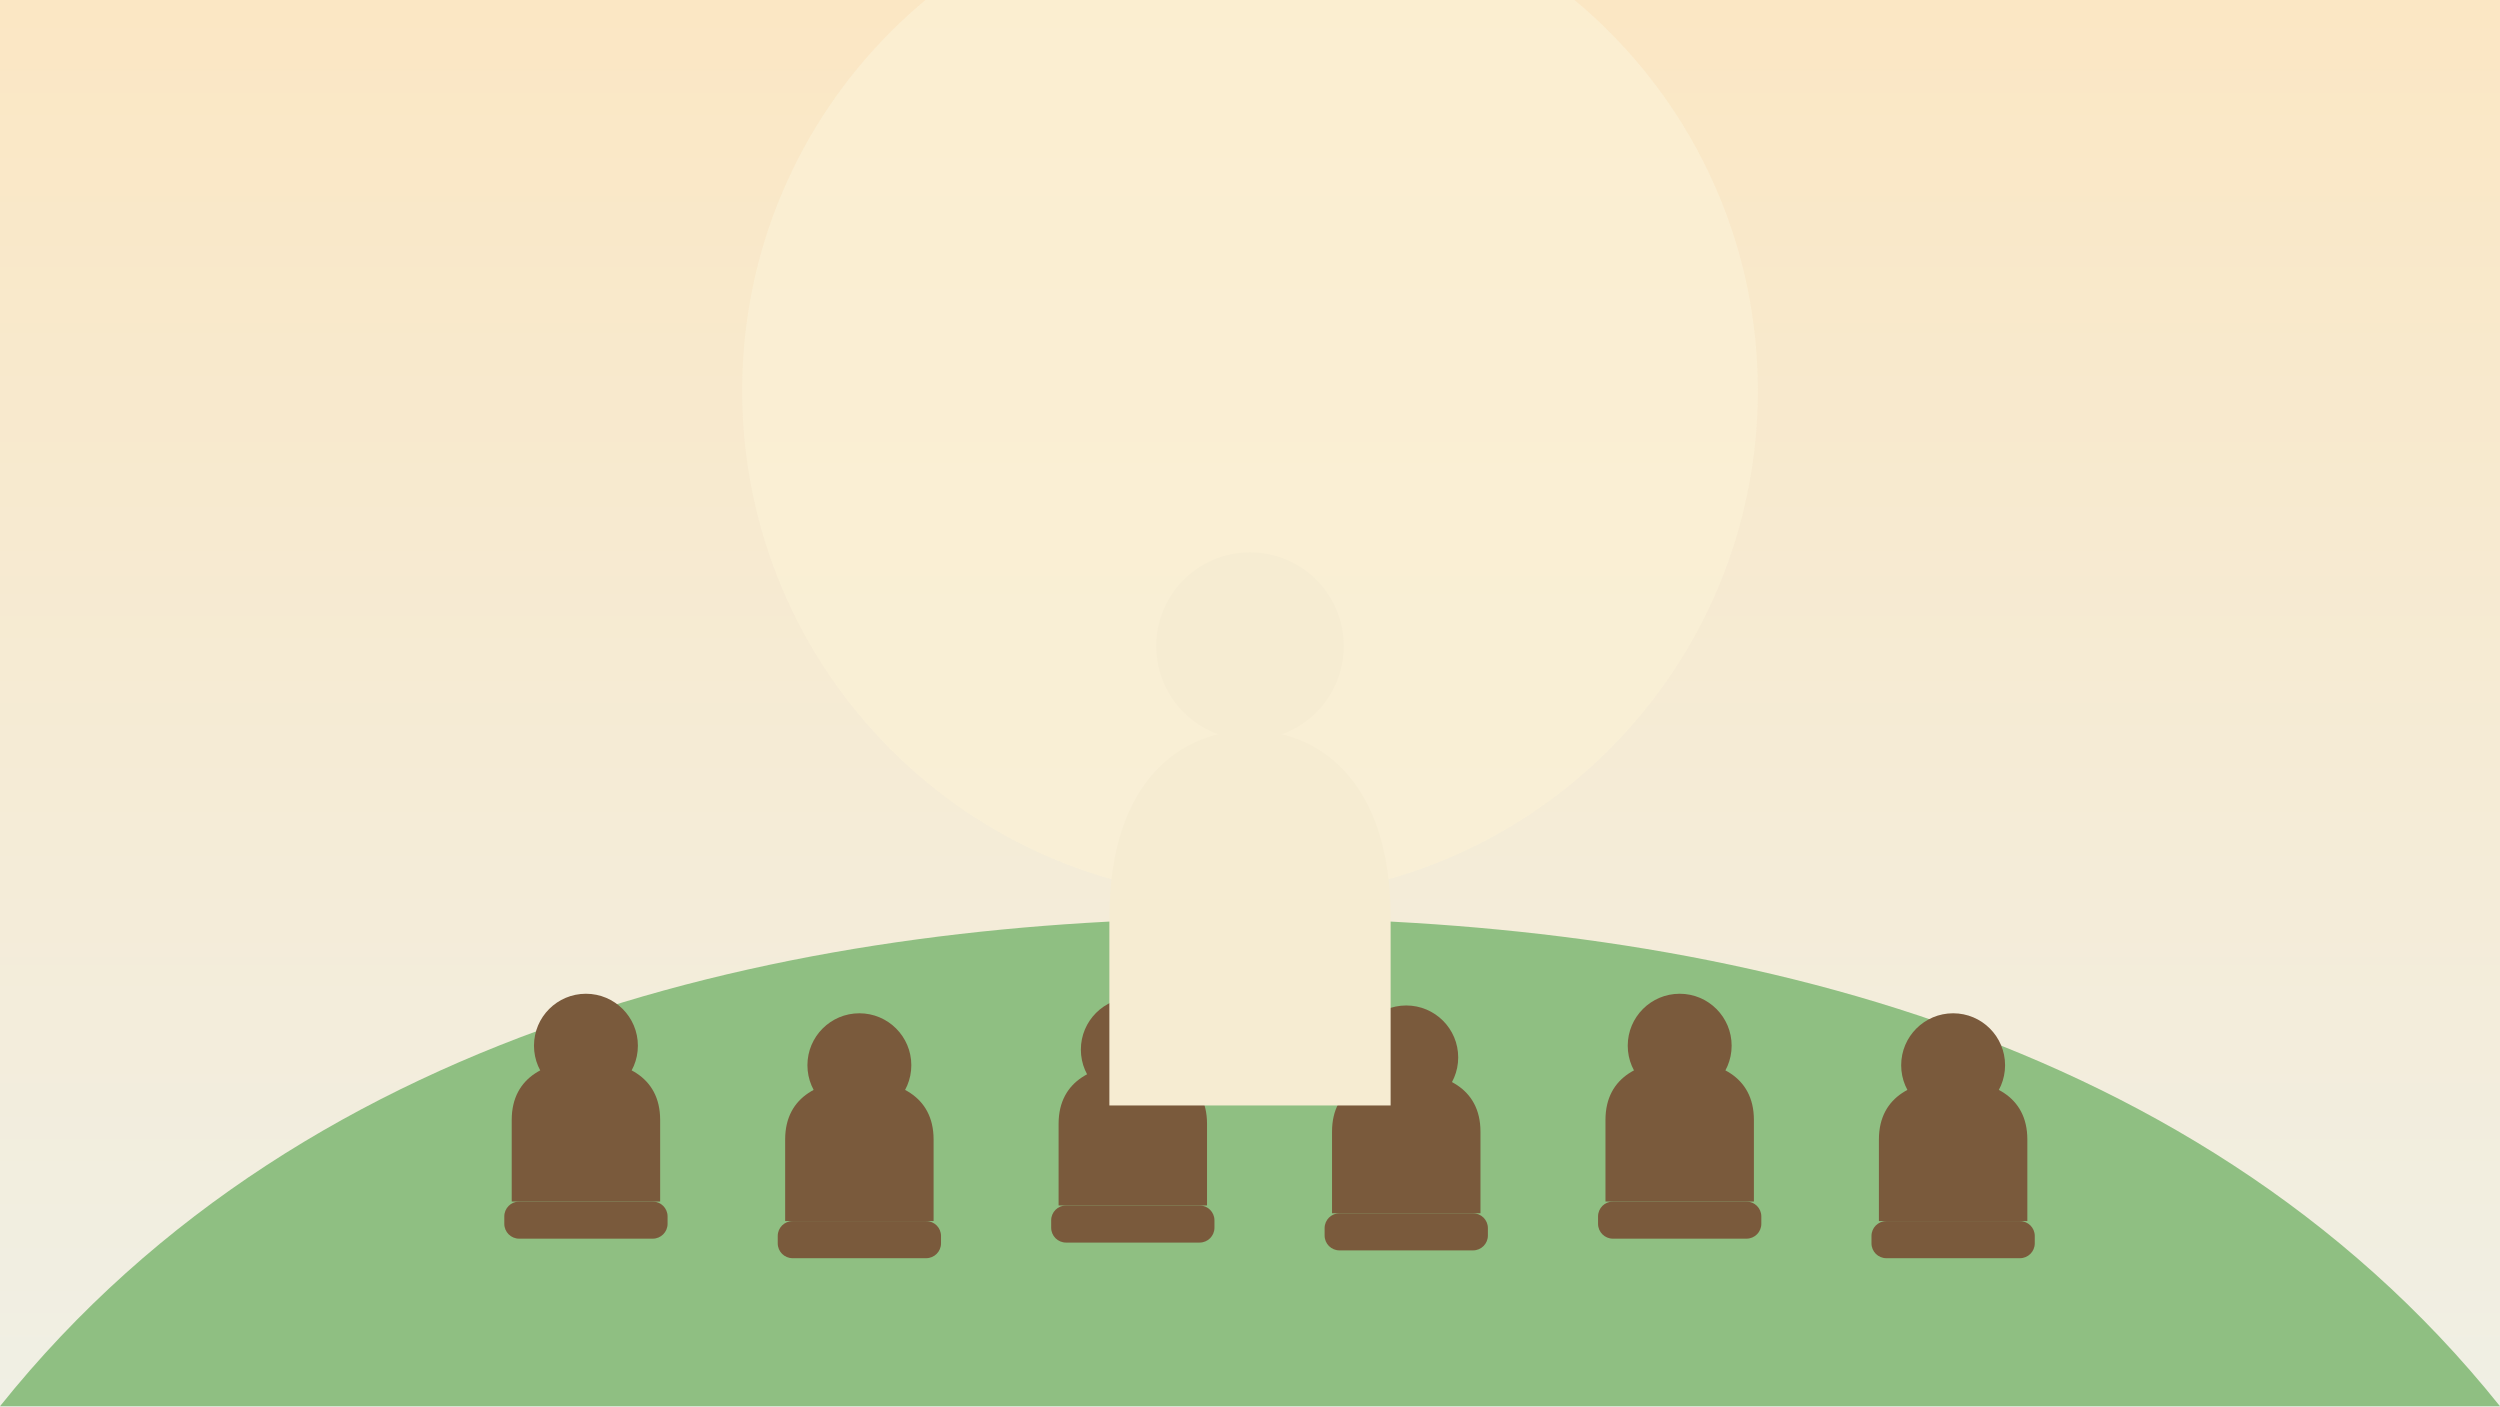
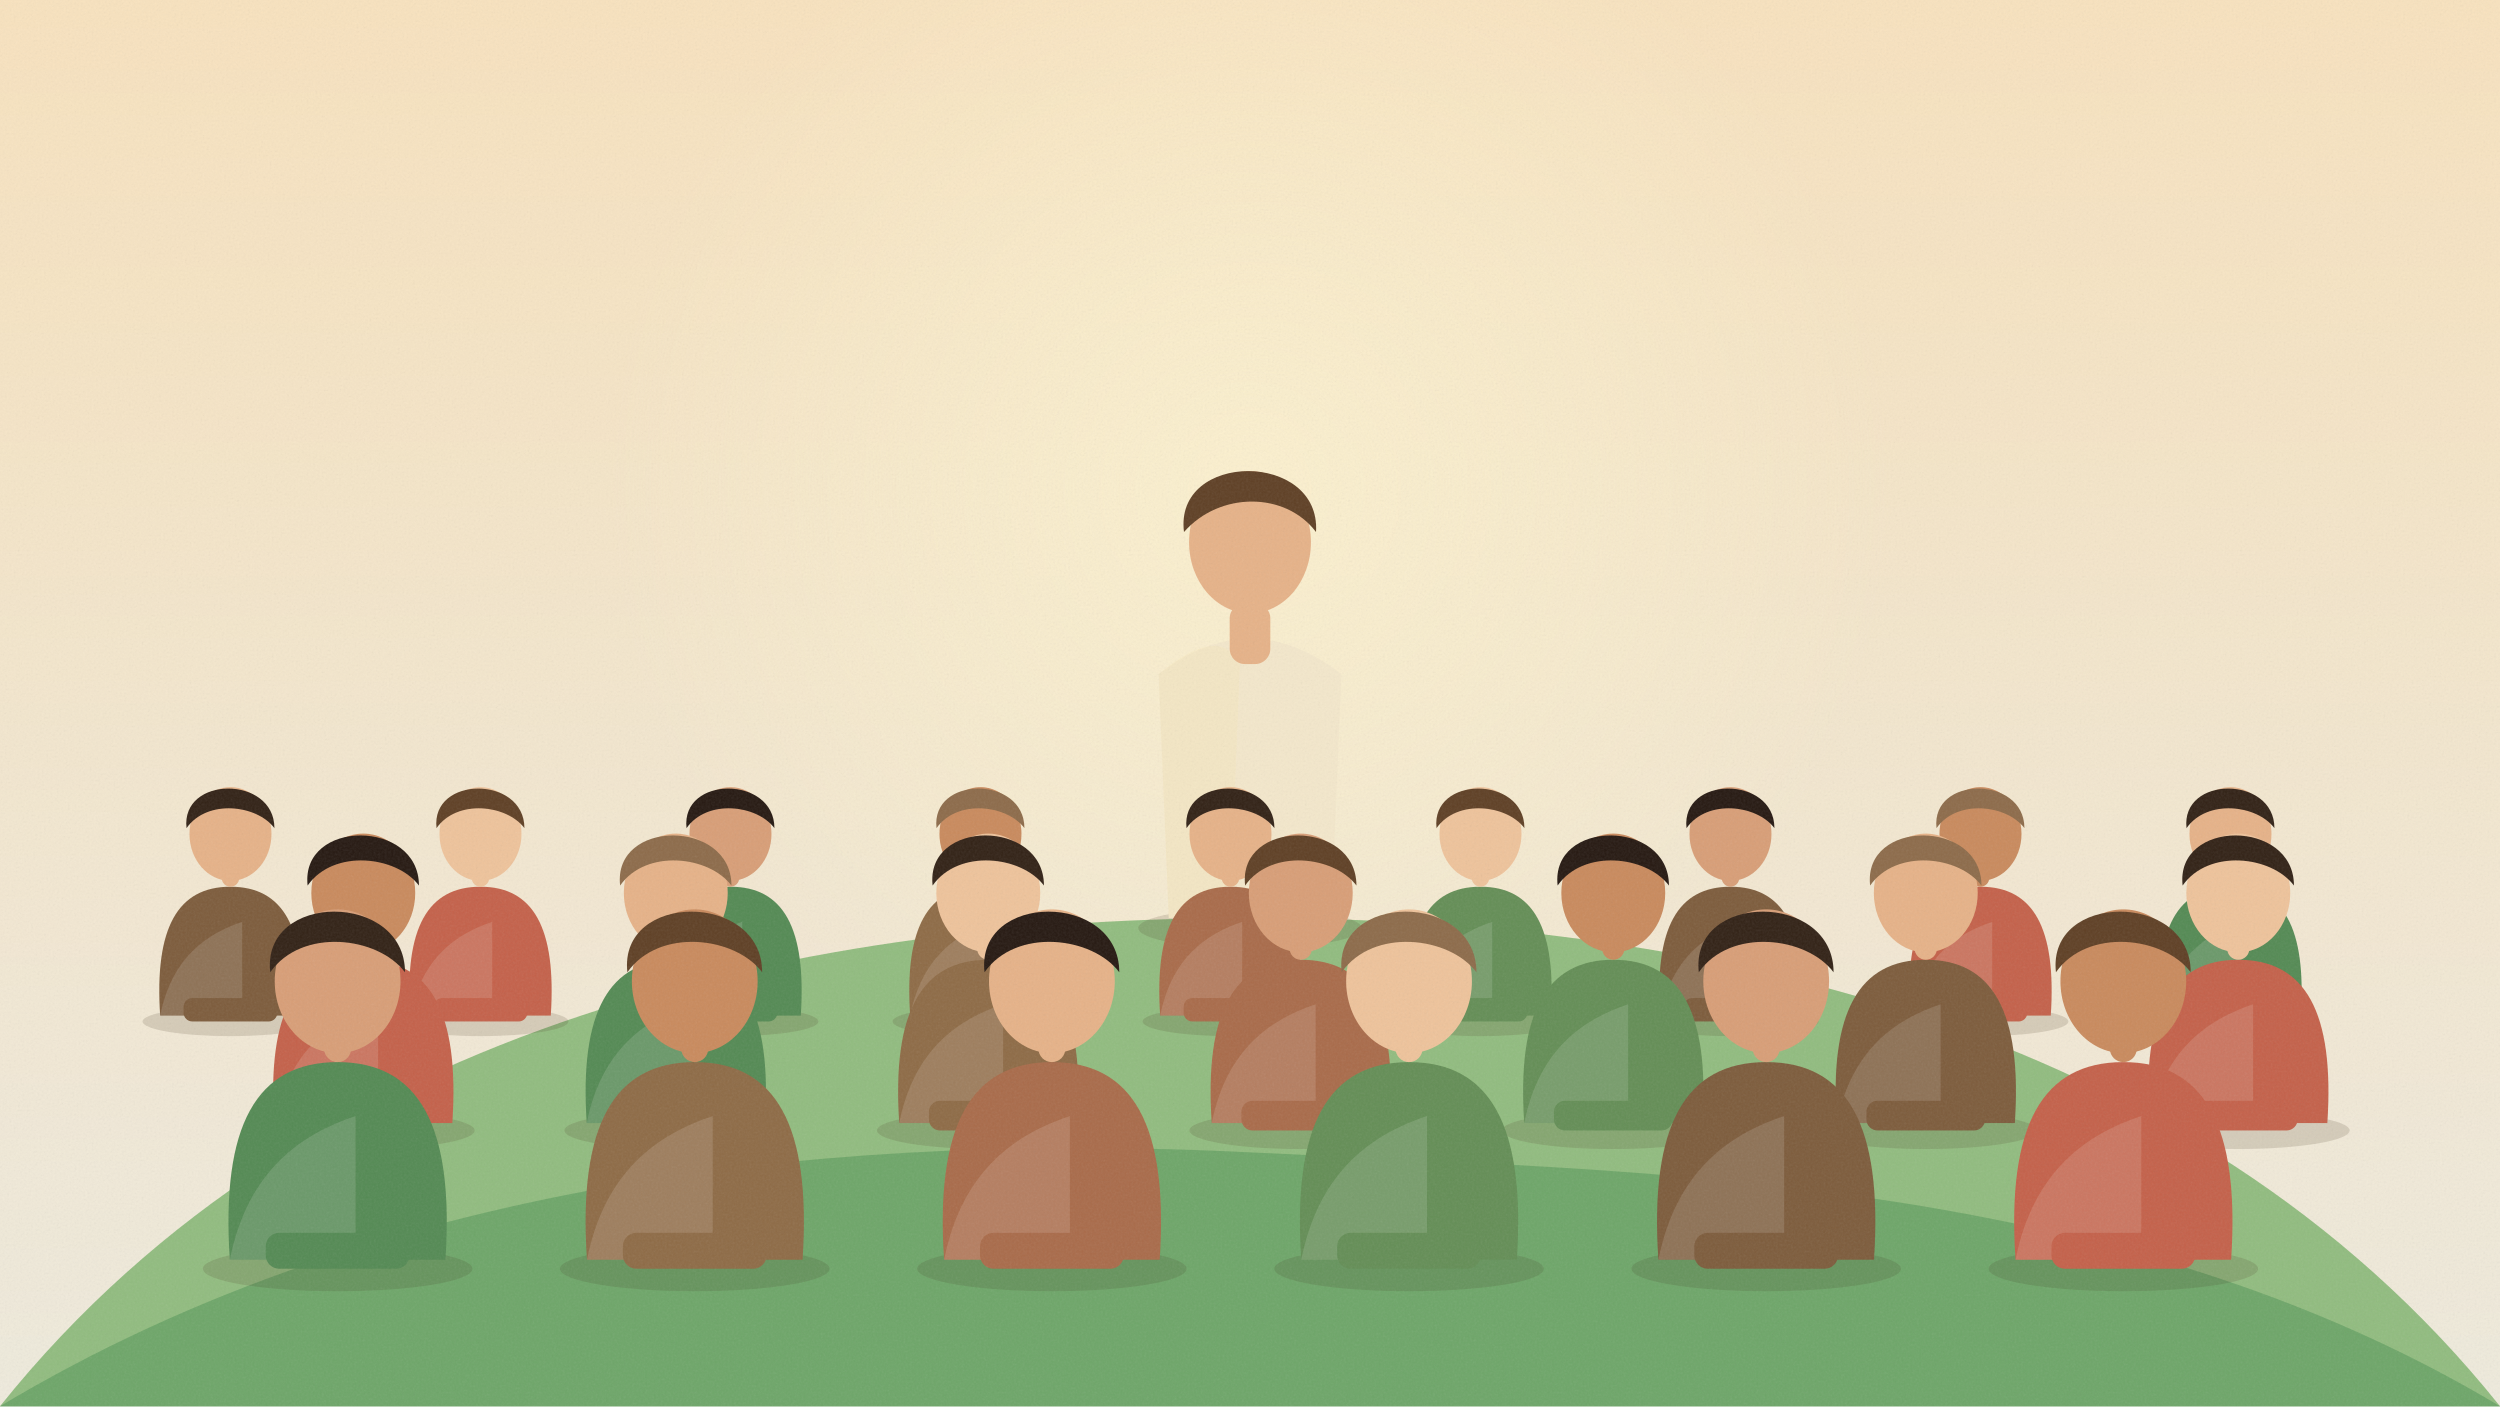
<svg xmlns="http://www.w3.org/2000/svg" viewBox="0 0 1280 720" preserveAspectRatio="xMidYMid slice" role="img" aria-hidden="true">
  <defs>
-     <linearGradient id="c" x1="0" y1="0" x2="0" y2="1">
+     <linearGradient id="sc" x1="0" y1="0" x2="0" y2="1">
      <stop offset="0" stop-color="#fbe7c4" />
      <stop offset="1" stop-color="#f0efe4" />
    </linearGradient>
+     <radialGradient id="halo" cx="50%" cy="50%" r="50%">
+       <stop offset="0" stop-color="#fff6d6" stop-opacity=".9" />
+       <stop offset="1" stop-color="#fff6d6" stop-opacity="0" />
+     </radialGradient>
+     <filter id="gr-sermon" x="0" y="0" width="100%" height="100%">
+       <feTurbulence type="fractalNoise" baseFrequency=".9" numOctaves="2" seed="7" result="n" />
+       <feColorMatrix type="saturate" values="0" in="n" result="g" />
+       <feComponentTransfer in="g">
+         <feFuncA type="table" tableValues="0 .10" />
+       </feComponentTransfer>
+     </filter>
+     <filter id="sh-sermon" x="-50%" y="-50%" width="200%" height="200%">
+       <feGaussianBlur stdDeviation="6" />
+     </filter>
  </defs>
-   <rect width="1280" height="720" fill="url(#c)" />
-   <circle cx="640" cy="200" r="260" fill="#fbf1d6" opacity=".7" />
+   <rect width="1280" height="720" fill="url(#sc)" />
+   <circle cx="640" cy="250" r="330" fill="url(#halo)" />
  <path d="M0 720C160 520 420 470 640 470S1120 520 1280 720Z" fill="#8fbf82" />
-   <g transform="translate(300 600) scale(1.9)">
-     <circle cx="0" cy="-34" r="14" fill="#7a5a3c" />
-     <path d="M-20 -14C-20-26-10-30 0-30S20-26 20-14V8H-20Z" fill="#7a5a3c" />
-     <rect x="-22" y="8" width="44" height="10" rx="4" fill="#7a5a3c" />
-   </g>
-   <g transform="translate(440 610) scale(1.9)">
-     <circle cx="0" cy="-34" r="14" fill="#7a5a3c" />
-     <path d="M-20 -14C-20-26-10-30 0-30S20-26 20-14V8H-20Z" fill="#7a5a3c" />
-     <rect x="-22" y="8" width="44" height="10" rx="4" fill="#7a5a3c" />
-   </g>
-   <g transform="translate(580 602) scale(1.9)">
-     <circle cx="0" cy="-34" r="14" fill="#7a5a3c" />
-     <path d="M-20 -14C-20-26-10-30 0-30S20-26 20-14V8H-20Z" fill="#7a5a3c" />
-     <rect x="-22" y="8" width="44" height="10" rx="4" fill="#7a5a3c" />
-   </g>
-   <g transform="translate(720 606) scale(1.9)">
-     <circle cx="0" cy="-34" r="14" fill="#7a5a3c" />
-     <path d="M-20 -14C-20-26-10-30 0-30S20-26 20-14V8H-20Z" fill="#7a5a3c" />
-     <rect x="-22" y="8" width="44" height="10" rx="4" fill="#7a5a3c" />
-   </g>
-   <g transform="translate(860 600) scale(1.9)">
-     <circle cx="0" cy="-34" r="14" fill="#7a5a3c" />
-     <path d="M-20 -14C-20-26-10-30 0-30S20-26 20-14V8H-20Z" fill="#7a5a3c" />
-     <rect x="-22" y="8" width="44" height="10" rx="4" fill="#7a5a3c" />
-   </g>
-   <g transform="translate(1000 610) scale(1.9)">
-     <circle cx="0" cy="-34" r="14" fill="#7a5a3c" />
-     <path d="M-20 -14C-20-26-10-30 0-30S20-26 20-14V8H-20Z" fill="#7a5a3c" />
-     <rect x="-22" y="8" width="44" height="10" rx="4" fill="#7a5a3c" />
-   </g>
-   <g transform="translate(640 470) scale(2.4)">
-     <circle cx="0" cy="-58" r="20" fill="#f6ecd2" />
-     <path d="M-30 0C-30-30-14-40 0-40S30-30 30 0V40H-30Z" fill="#f6ecd2" />
+   <path d="M0 720C200 600 440 580 640 590S1080 600 1280 720Z" fill="#6aa86b" />
+   <g transform="translate(640 470)">
+     <ellipse cx="0" cy="5.2" rx="57.2" ry="10.4" fill="#3a2a1a" opacity=".16" />
+     <path d="M-41.6 0.0 L-46.8 -124.8 Q0 -161.2 46.8 -124.8 L41.6 0.0Z" fill="#f6ecd2" />
+     <path d="M-41.6 0.0 L-46.8 -124.8 Q-15.6 -150.8 -5.2 -130.0 L-10.4 0.0Z" fill="#fbe8a6" opacity=".16" />
+     <rect x="-10.4" y="-161.2" width="20.8" height="31.2" rx="7.8" fill="#e8b58c" />
+     <ellipse cx="0" cy="-192.4" rx="31.2" ry="36.4" fill="#e8b58c" />
+     <path d="M-33.8 -197.6 C-39.0 -239.2 36.4 -239.2 33.8 -197.6 C18.2 -218.4 -15.6 -218.4 -33.8 -197.6Z" fill="#5a3d24" />
+   </g>
+   <g transform="translate(118 520)">
+     <ellipse cx="0" cy="3.0" rx="45.0" ry="7.5" fill="#3a2a1a" opacity=".16" />
+     <path d="M-36.0 0.0 C-39.0 -45.0 -27.0 -66.0 0 -66.0 C27.0 -66.0 39.0 -45.0 36.0 0.0Z" fill="#7a5a3c" />
+     <path d="M-36.0 0.0 C-30.0 -30.0 -12.0 -42.0 6.0 -48.0 L6.0 0.0Z" fill="#ffffff" opacity=".14" />
+     <rect x="-24.0" y="-9.0" width="48.0" height="12.0" rx="4.5" fill="#7a5a3c" />
+     <rect x="-4.5" y="-84.0" width="9.0" height="18.0" rx="4.5" fill="#e8b58c" />
+     <ellipse cx="0" cy="-93.0" rx="21.0" ry="24.0" fill="#e8b58c" />
+     <path d="M-22.5 -96.0 C-25.5 -123.0 22.5 -123.0 22.5 -96.0 C13.5 -108.0 -12.0 -111.0 -22.5 -96.0Z" fill="#2b1d14" />
+   </g>
+   <g transform="translate(246 520)">
+     <ellipse cx="0" cy="3.0" rx="45.0" ry="7.5" fill="#3a2a1a" opacity=".16" />
+     <path d="M-36.0 0.0 C-39.0 -45.0 -27.0 -66.0 0 -66.0 C27.0 -66.0 39.0 -45.0 36.0 0.0Z" fill="#c4604a" />
+     <path d="M-36.0 0.0 C-30.0 -30.0 -12.0 -42.0 6.0 -48.0 L6.0 0.0Z" fill="#ffffff" opacity=".14" />
+     <rect x="-24.0" y="-9.0" width="48.0" height="12.0" rx="4.5" fill="#c4604a" />
+     <rect x="-4.5" y="-84.0" width="9.0" height="18.0" rx="4.5" fill="#f0c6a0" />
+     <ellipse cx="0" cy="-93.0" rx="21.0" ry="24.0" fill="#f0c6a0" />
+     <path d="M-22.5 -96.0 C-25.5 -123.0 22.5 -123.0 22.5 -96.0 C13.5 -108.0 -12.0 -111.0 -22.5 -96.0Z" fill="#5a3d24" />
+   </g>
+   <g transform="translate(374 520)">
+     <ellipse cx="0" cy="3.0" rx="45.0" ry="7.5" fill="#3a2a1a" opacity=".16" />
+     <path d="M-36.0 0.0 C-39.0 -45.0 -27.0 -66.0 0 -66.0 C27.0 -66.0 39.0 -45.0 36.0 0.0Z" fill="#4f8a55" />
+     <path d="M-36.0 0.0 C-30.0 -30.0 -12.0 -42.0 6.0 -48.0 L6.0 0.0Z" fill="#ffffff" opacity=".14" />
+     <rect x="-24.0" y="-9.0" width="48.0" height="12.0" rx="4.5" fill="#4f8a55" />
+     <rect x="-4.5" y="-84.0" width="9.0" height="18.0" rx="4.5" fill="#d9a07a" />
+     <ellipse cx="0" cy="-93.0" rx="21.0" ry="24.0" fill="#d9a07a" />
+     <path d="M-22.5 -96.0 C-25.5 -123.0 22.5 -123.0 22.5 -96.0 C13.5 -108.0 -12.0 -111.0 -22.5 -96.0Z" fill="#1e1410" />
+   </g>
+   <g transform="translate(502 520)">
+     <ellipse cx="0" cy="3.0" rx="45.0" ry="7.5" fill="#3a2a1a" opacity=".16" />
+     <path d="M-36.0 0.0 C-39.0 -45.0 -27.0 -66.0 0 -66.0 C27.0 -66.0 39.0 -45.0 36.0 0.0Z" fill="#8c6a46" />
+     <path d="M-36.0 0.0 C-30.0 -30.0 -12.0 -42.0 6.0 -48.0 L6.0 0.0Z" fill="#ffffff" opacity=".14" />
+     <rect x="-24.0" y="-9.0" width="48.0" height="12.0" rx="4.5" fill="#8c6a46" />
+     <rect x="-4.5" y="-84.0" width="9.0" height="18.0" rx="4.5" fill="#c98a5e" />
+     <ellipse cx="0" cy="-93.0" rx="21.0" ry="24.0" fill="#c98a5e" />
+     <path d="M-22.5 -96.0 C-25.5 -123.0 22.5 -123.0 22.5 -96.0 C13.5 -108.0 -12.0 -111.0 -22.5 -96.0Z" fill="#8a6a4a" />
+   </g>
+   <g transform="translate(630 520)">
+     <ellipse cx="0" cy="3.0" rx="45.0" ry="7.5" fill="#3a2a1a" opacity=".16" />
+     <path d="M-36.0 0.0 C-39.0 -45.0 -27.0 -66.0 0 -66.0 C27.0 -66.0 39.0 -45.0 36.0 0.0Z" fill="#a86a4a" />
+     <path d="M-36.0 0.0 C-30.0 -30.0 -12.0 -42.0 6.0 -48.0 L6.0 0.0Z" fill="#ffffff" opacity=".14" />
+     <rect x="-24.0" y="-9.0" width="48.0" height="12.0" rx="4.5" fill="#a86a4a" />
+     <rect x="-4.5" y="-84.0" width="9.0" height="18.0" rx="4.5" fill="#e8b58c" />
+     <ellipse cx="0" cy="-93.0" rx="21.0" ry="24.0" fill="#e8b58c" />
+     <path d="M-22.5 -96.0 C-25.5 -123.0 22.5 -123.0 22.5 -96.0 C13.5 -108.0 -12.0 -111.0 -22.5 -96.0Z" fill="#2b1d14" />
+   </g>
+   <g transform="translate(758 520)">
+     <ellipse cx="0" cy="3.0" rx="45.0" ry="7.5" fill="#3a2a1a" opacity=".16" />
+     <path d="M-36.0 0.0 C-39.0 -45.0 -27.0 -66.0 0 -66.0 C27.0 -66.0 39.0 -45.0 36.0 0.0Z" fill="#5f8f57" />
+     <path d="M-36.0 0.0 C-30.0 -30.0 -12.0 -42.0 6.0 -48.0 L6.0 0.0Z" fill="#ffffff" opacity=".14" />
+     <rect x="-24.0" y="-9.0" width="48.0" height="12.0" rx="4.5" fill="#5f8f57" />
+     <rect x="-4.5" y="-84.0" width="9.0" height="18.0" rx="4.5" fill="#f0c6a0" />
+     <ellipse cx="0" cy="-93.0" rx="21.0" ry="24.0" fill="#f0c6a0" />
+     <path d="M-22.5 -96.0 C-25.5 -123.0 22.5 -123.0 22.5 -96.0 C13.5 -108.0 -12.0 -111.0 -22.5 -96.0Z" fill="#5a3d24" />
+   </g>
+   <g transform="translate(886 520)">
+     <ellipse cx="0" cy="3.0" rx="45.0" ry="7.5" fill="#3a2a1a" opacity=".16" />
+     <path d="M-36.0 0.0 C-39.0 -45.0 -27.0 -66.0 0 -66.0 C27.0 -66.0 39.0 -45.0 36.0 0.0Z" fill="#7a5a3c" />
+     <path d="M-36.0 0.0 C-30.0 -30.0 -12.0 -42.0 6.0 -48.0 L6.0 0.0Z" fill="#ffffff" opacity=".14" />
+     <rect x="-24.0" y="-9.0" width="48.0" height="12.0" rx="4.5" fill="#7a5a3c" />
+     <rect x="-4.5" y="-84.0" width="9.0" height="18.0" rx="4.5" fill="#d9a07a" />
+     <ellipse cx="0" cy="-93.0" rx="21.0" ry="24.0" fill="#d9a07a" />
+     <path d="M-22.5 -96.0 C-25.5 -123.0 22.5 -123.0 22.5 -96.0 C13.5 -108.0 -12.0 -111.0 -22.5 -96.0Z" fill="#1e1410" />
+   </g>
+   <g transform="translate(1014 520)">
+     <ellipse cx="0" cy="3.0" rx="45.0" ry="7.5" fill="#3a2a1a" opacity=".16" />
+     <path d="M-36.0 0.0 C-39.0 -45.0 -27.0 -66.0 0 -66.0 C27.0 -66.0 39.0 -45.0 36.0 0.0Z" fill="#c4604a" />
+     <path d="M-36.0 0.0 C-30.0 -30.0 -12.0 -42.0 6.0 -48.0 L6.0 0.0Z" fill="#ffffff" opacity=".14" />
+     <rect x="-24.0" y="-9.0" width="48.0" height="12.0" rx="4.5" fill="#c4604a" />
+     <rect x="-4.5" y="-84.0" width="9.0" height="18.0" rx="4.5" fill="#c98a5e" />
+     <ellipse cx="0" cy="-93.0" rx="21.0" ry="24.0" fill="#c98a5e" />
+     <path d="M-22.5 -96.0 C-25.5 -123.0 22.5 -123.0 22.5 -96.0 C13.5 -108.0 -12.0 -111.0 -22.5 -96.0Z" fill="#8a6a4a" />
+   </g>
+   <g transform="translate(1142 520)">
+     <ellipse cx="0" cy="3.0" rx="45.0" ry="7.5" fill="#3a2a1a" opacity=".16" />
+     <path d="M-36.0 0.0 C-39.0 -45.0 -27.0 -66.0 0 -66.0 C27.0 -66.0 39.0 -45.0 36.0 0.0Z" fill="#4f8a55" />
+     <path d="M-36.0 0.0 C-30.0 -30.0 -12.0 -42.0 6.0 -48.0 L6.0 0.0Z" fill="#ffffff" opacity=".14" />
+     <rect x="-24.0" y="-9.0" width="48.0" height="12.0" rx="4.5" fill="#4f8a55" />
+     <rect x="-4.5" y="-84.0" width="9.0" height="18.0" rx="4.5" fill="#e8b58c" />
+     <ellipse cx="0" cy="-93.0" rx="21.0" ry="24.0" fill="#e8b58c" />
+     <path d="M-22.5 -96.0 C-25.5 -123.0 22.5 -123.0 22.5 -96.0 C13.5 -108.0 -12.0 -111.0 -22.5 -96.0Z" fill="#2b1d14" />
+   </g>
+   <g transform="translate(186 575)">
+     <ellipse cx="0" cy="3.8" rx="57.0" ry="9.5" fill="#3a2a1a" opacity=".16" />
+     <path d="M-45.6 0.0 C-49.4 -57.0 -34.2 -83.6 0 -83.6 C34.2 -83.6 49.4 -57.0 45.6 0.0Z" fill="#c4604a" />
+     <path d="M-45.6 0.0 C-38.0 -38.0 -15.2 -53.2 7.6 -60.8 L7.6 0.0Z" fill="#ffffff" opacity=".14" />
+     <rect x="-30.4" y="-11.4" width="60.8" height="15.2" rx="5.7" fill="#c4604a" />
+     <rect x="-5.7" y="-106.4" width="11.4" height="22.8" rx="5.7" fill="#c98a5e" />
+     <ellipse cx="0" cy="-117.8" rx="26.6" ry="30.4" fill="#c98a5e" />
+     <path d="M-28.5 -121.6 C-32.3 -155.8 28.5 -155.8 28.5 -121.6 C17.1 -136.8 -15.2 -140.6 -28.5 -121.6Z" fill="#1e1410" />
+   </g>
+   <g transform="translate(346 575)">
+     <ellipse cx="0" cy="3.8" rx="57.0" ry="9.5" fill="#3a2a1a" opacity=".16" />
+     <path d="M-45.6 0.0 C-49.4 -57.0 -34.2 -83.6 0 -83.6 C34.2 -83.6 49.4 -57.0 45.6 0.0Z" fill="#4f8a55" />
+     <path d="M-45.6 0.0 C-38.0 -38.0 -15.2 -53.2 7.6 -60.8 L7.6 0.0Z" fill="#ffffff" opacity=".14" />
+     <rect x="-30.4" y="-11.4" width="60.8" height="15.2" rx="5.7" fill="#4f8a55" />
+     <rect x="-5.7" y="-106.4" width="11.4" height="22.8" rx="5.7" fill="#e8b58c" />
+     <ellipse cx="0" cy="-117.8" rx="26.6" ry="30.4" fill="#e8b58c" />
+     <path d="M-28.5 -121.6 C-32.3 -155.8 28.5 -155.8 28.5 -121.6 C17.1 -136.8 -15.2 -140.6 -28.5 -121.6Z" fill="#8a6a4a" />
+   </g>
+   <g transform="translate(506 575)">
+     <ellipse cx="0" cy="3.8" rx="57.0" ry="9.5" fill="#3a2a1a" opacity=".16" />
+     <path d="M-45.6 0.0 C-49.4 -57.0 -34.2 -83.6 0 -83.6 C34.2 -83.6 49.4 -57.0 45.6 0.0Z" fill="#8c6a46" />
+     <path d="M-45.6 0.0 C-38.0 -38.0 -15.2 -53.2 7.6 -60.8 L7.6 0.0Z" fill="#ffffff" opacity=".14" />
+     <rect x="-30.4" y="-11.4" width="60.8" height="15.2" rx="5.7" fill="#8c6a46" />
+     <rect x="-5.7" y="-106.4" width="11.4" height="22.8" rx="5.7" fill="#f0c6a0" />
+     <ellipse cx="0" cy="-117.8" rx="26.6" ry="30.4" fill="#f0c6a0" />
+     <path d="M-28.5 -121.6 C-32.3 -155.8 28.5 -155.8 28.5 -121.6 C17.1 -136.8 -15.2 -140.6 -28.5 -121.6Z" fill="#2b1d14" />
+   </g>
+   <g transform="translate(666 575)">
+     <ellipse cx="0" cy="3.8" rx="57.0" ry="9.5" fill="#3a2a1a" opacity=".16" />
+     <path d="M-45.6 0.0 C-49.4 -57.0 -34.2 -83.6 0 -83.6 C34.2 -83.6 49.4 -57.0 45.6 0.0Z" fill="#a86a4a" />
+     <path d="M-45.6 0.0 C-38.0 -38.0 -15.2 -53.2 7.6 -60.8 L7.6 0.0Z" fill="#ffffff" opacity=".14" />
+     <rect x="-30.4" y="-11.4" width="60.8" height="15.2" rx="5.7" fill="#a86a4a" />
+     <rect x="-5.7" y="-106.4" width="11.4" height="22.8" rx="5.7" fill="#d9a07a" />
+     <ellipse cx="0" cy="-117.8" rx="26.6" ry="30.4" fill="#d9a07a" />
+     <path d="M-28.5 -121.6 C-32.3 -155.8 28.5 -155.8 28.5 -121.6 C17.1 -136.8 -15.2 -140.6 -28.5 -121.6Z" fill="#5a3d24" />
+   </g>
+   <g transform="translate(826 575)">
+     <ellipse cx="0" cy="3.8" rx="57.0" ry="9.5" fill="#3a2a1a" opacity=".16" />
+     <path d="M-45.6 0.0 C-49.4 -57.0 -34.2 -83.6 0 -83.6 C34.2 -83.6 49.4 -57.0 45.6 0.0Z" fill="#5f8f57" />
+     <path d="M-45.6 0.0 C-38.0 -38.0 -15.2 -53.2 7.6 -60.8 L7.6 0.0Z" fill="#ffffff" opacity=".14" />
+     <rect x="-30.4" y="-11.4" width="60.8" height="15.2" rx="5.7" fill="#5f8f57" />
+     <rect x="-5.7" y="-106.4" width="11.4" height="22.8" rx="5.7" fill="#c98a5e" />
+     <ellipse cx="0" cy="-117.8" rx="26.6" ry="30.4" fill="#c98a5e" />
+     <path d="M-28.5 -121.6 C-32.3 -155.8 28.5 -155.8 28.5 -121.6 C17.1 -136.8 -15.2 -140.6 -28.5 -121.6Z" fill="#1e1410" />
+   </g>
+   <g transform="translate(986 575)">
+     <ellipse cx="0" cy="3.8" rx="57.0" ry="9.5" fill="#3a2a1a" opacity=".16" />
+     <path d="M-45.6 0.0 C-49.4 -57.0 -34.2 -83.6 0 -83.6 C34.2 -83.6 49.4 -57.0 45.6 0.0Z" fill="#7a5a3c" />
+     <path d="M-45.6 0.0 C-38.0 -38.0 -15.2 -53.2 7.6 -60.8 L7.6 0.0Z" fill="#ffffff" opacity=".14" />
+     <rect x="-30.4" y="-11.4" width="60.8" height="15.2" rx="5.7" fill="#7a5a3c" />
+     <rect x="-5.7" y="-106.4" width="11.4" height="22.8" rx="5.7" fill="#e8b58c" />
+     <ellipse cx="0" cy="-117.8" rx="26.6" ry="30.4" fill="#e8b58c" />
+     <path d="M-28.5 -121.6 C-32.3 -155.8 28.5 -155.8 28.5 -121.6 C17.1 -136.8 -15.2 -140.6 -28.5 -121.6Z" fill="#8a6a4a" />
+   </g>
+   <g transform="translate(1146 575)">
+     <ellipse cx="0" cy="3.8" rx="57.0" ry="9.5" fill="#3a2a1a" opacity=".16" />
+     <path d="M-45.6 0.0 C-49.4 -57.0 -34.2 -83.6 0 -83.6 C34.2 -83.6 49.4 -57.0 45.6 0.0Z" fill="#c4604a" />
+     <path d="M-45.6 0.0 C-38.0 -38.0 -15.2 -53.2 7.6 -60.8 L7.6 0.0Z" fill="#ffffff" opacity=".14" />
+     <rect x="-30.4" y="-11.4" width="60.8" height="15.2" rx="5.7" fill="#c4604a" />
+     <rect x="-5.7" y="-106.4" width="11.4" height="22.8" rx="5.7" fill="#f0c6a0" />
+     <ellipse cx="0" cy="-117.8" rx="26.6" ry="30.4" fill="#f0c6a0" />
+     <path d="M-28.5 -121.6 C-32.3 -155.8 28.5 -155.8 28.5 -121.6 C17.1 -136.8 -15.2 -140.6 -28.5 -121.6Z" fill="#2b1d14" />
+   </g>
+   <g transform="translate(172.8571 645)">
+     <ellipse cx="0" cy="4.6" rx="69.0" ry="11.5" fill="#3a2a1a" opacity=".16" />
+     <path d="M-55.2 0.0 C-59.8 -69.0 -41.4 -101.2 0 -101.2 C41.4 -101.2 59.8 -69.0 55.2 0.0Z" fill="#4f8a55" />
+     <path d="M-55.2 0.0 C-46.0 -46.0 -18.4 -64.4 9.2 -73.6 L9.2 0.0Z" fill="#ffffff" opacity=".14" />
+     <rect x="-36.8" y="-13.8" width="73.6" height="18.4" rx="6.9" fill="#4f8a55" />
+     <rect x="-6.9" y="-128.8" width="13.8" height="27.6" rx="6.9" fill="#d9a07a" />
+     <ellipse cx="0" cy="-142.6" rx="32.2" ry="36.8" fill="#d9a07a" />
+     <path d="M-34.5 -147.2 C-39.1 -188.6 34.5 -188.6 34.5 -147.2 C20.7 -165.6 -18.4 -170.2 -34.5 -147.2Z" fill="#2b1d14" />
+   </g>
+   <g transform="translate(355.7143 645)">
+     <ellipse cx="0" cy="4.6" rx="69.0" ry="11.5" fill="#3a2a1a" opacity=".16" />
+     <path d="M-55.2 0.0 C-59.8 -69.0 -41.4 -101.2 0 -101.2 C41.4 -101.2 59.8 -69.0 55.2 0.0Z" fill="#8c6a46" />
+     <path d="M-55.2 0.0 C-46.0 -46.0 -18.4 -64.4 9.2 -73.6 L9.2 0.0Z" fill="#ffffff" opacity=".14" />
+     <rect x="-36.8" y="-13.8" width="73.6" height="18.4" rx="6.9" fill="#8c6a46" />
+     <rect x="-6.9" y="-128.8" width="13.8" height="27.6" rx="6.9" fill="#c98a5e" />
+     <ellipse cx="0" cy="-142.6" rx="32.2" ry="36.8" fill="#c98a5e" />
+     <path d="M-34.5 -147.2 C-39.1 -188.6 34.5 -188.6 34.5 -147.2 C20.7 -165.6 -18.4 -170.2 -34.5 -147.2Z" fill="#5a3d24" />
+   </g>
+   <g transform="translate(538.5714 645)">
+     <ellipse cx="0" cy="4.6" rx="69.0" ry="11.5" fill="#3a2a1a" opacity=".16" />
+     <path d="M-55.2 0.0 C-59.8 -69.0 -41.4 -101.2 0 -101.2 C41.4 -101.2 59.8 -69.0 55.2 0.0Z" fill="#a86a4a" />
+     <path d="M-55.2 0.0 C-46.0 -46.0 -18.4 -64.4 9.2 -73.6 L9.2 0.0Z" fill="#ffffff" opacity=".14" />
+     <rect x="-36.8" y="-13.8" width="73.6" height="18.4" rx="6.9" fill="#a86a4a" />
+     <rect x="-6.9" y="-128.8" width="13.8" height="27.6" rx="6.9" fill="#e8b58c" />
+     <ellipse cx="0" cy="-142.6" rx="32.2" ry="36.8" fill="#e8b58c" />
+     <path d="M-34.5 -147.2 C-39.1 -188.6 34.5 -188.6 34.5 -147.2 C20.7 -165.6 -18.4 -170.2 -34.5 -147.2Z" fill="#1e1410" />
+   </g>
+   <g transform="translate(721.4286 645)">
+     <ellipse cx="0" cy="4.6" rx="69.0" ry="11.5" fill="#3a2a1a" opacity=".16" />
+     <path d="M-55.2 0.0 C-59.8 -69.0 -41.4 -101.2 0 -101.2 C41.4 -101.2 59.8 -69.0 55.2 0.0Z" fill="#5f8f57" />
+     <path d="M-55.2 0.0 C-46.0 -46.0 -18.4 -64.4 9.2 -73.6 L9.2 0.0Z" fill="#ffffff" opacity=".14" />
+     <rect x="-36.8" y="-13.8" width="73.6" height="18.4" rx="6.9" fill="#5f8f57" />
+     <rect x="-6.9" y="-128.8" width="13.8" height="27.6" rx="6.9" fill="#f0c6a0" />
+     <ellipse cx="0" cy="-142.6" rx="32.2" ry="36.8" fill="#f0c6a0" />
+     <path d="M-34.5 -147.2 C-39.1 -188.6 34.5 -188.6 34.5 -147.2 C20.7 -165.6 -18.4 -170.2 -34.5 -147.2Z" fill="#8a6a4a" />
+   </g>
+   <g transform="translate(904.2857 645)">
+     <ellipse cx="0" cy="4.6" rx="69.0" ry="11.5" fill="#3a2a1a" opacity=".16" />
+     <path d="M-55.2 0.0 C-59.8 -69.0 -41.4 -101.2 0 -101.2 C41.4 -101.2 59.8 -69.0 55.2 0.0Z" fill="#7a5a3c" />
+     <path d="M-55.2 0.0 C-46.0 -46.0 -18.4 -64.4 9.2 -73.6 L9.2 0.0Z" fill="#ffffff" opacity=".14" />
+     <rect x="-36.8" y="-13.8" width="73.6" height="18.4" rx="6.9" fill="#7a5a3c" />
+     <rect x="-6.9" y="-128.8" width="13.8" height="27.6" rx="6.9" fill="#d9a07a" />
+     <ellipse cx="0" cy="-142.6" rx="32.2" ry="36.8" fill="#d9a07a" />
+     <path d="M-34.5 -147.2 C-39.1 -188.6 34.5 -188.6 34.5 -147.2 C20.7 -165.6 -18.4 -170.2 -34.5 -147.2Z" fill="#2b1d14" />
+   </g>
+   <g transform="translate(1087.143 645)">
+     <ellipse cx="0" cy="4.6" rx="69.0" ry="11.5" fill="#3a2a1a" opacity=".16" />
+     <path d="M-55.2 0.0 C-59.8 -69.0 -41.4 -101.2 0 -101.2 C41.4 -101.2 59.8 -69.0 55.2 0.0Z" fill="#c4604a" />
+     <path d="M-55.2 0.0 C-46.0 -46.0 -18.4 -64.4 9.2 -73.6 L9.2 0.0Z" fill="#ffffff" opacity=".14" />
+     <rect x="-36.8" y="-13.8" width="73.6" height="18.4" rx="6.9" fill="#c4604a" />
+     <rect x="-6.9" y="-128.8" width="13.8" height="27.6" rx="6.9" fill="#c98a5e" />
+     <ellipse cx="0" cy="-142.6" rx="32.2" ry="36.8" fill="#c98a5e" />
+     <path d="M-34.5 -147.2 C-39.1 -188.6 34.5 -188.6 34.5 -147.2 C20.7 -165.6 -18.4 -170.2 -34.5 -147.2Z" fill="#5a3d24" />
+   </g>
+   <g data-mejora="2" aria-hidden="true">
+     <rect width="1280" height="720" fill="#c9893f" opacity=".05" />
+     <rect width="1280" height="720" filter="url(#gr-sermon)" />
  </g>
</svg>
